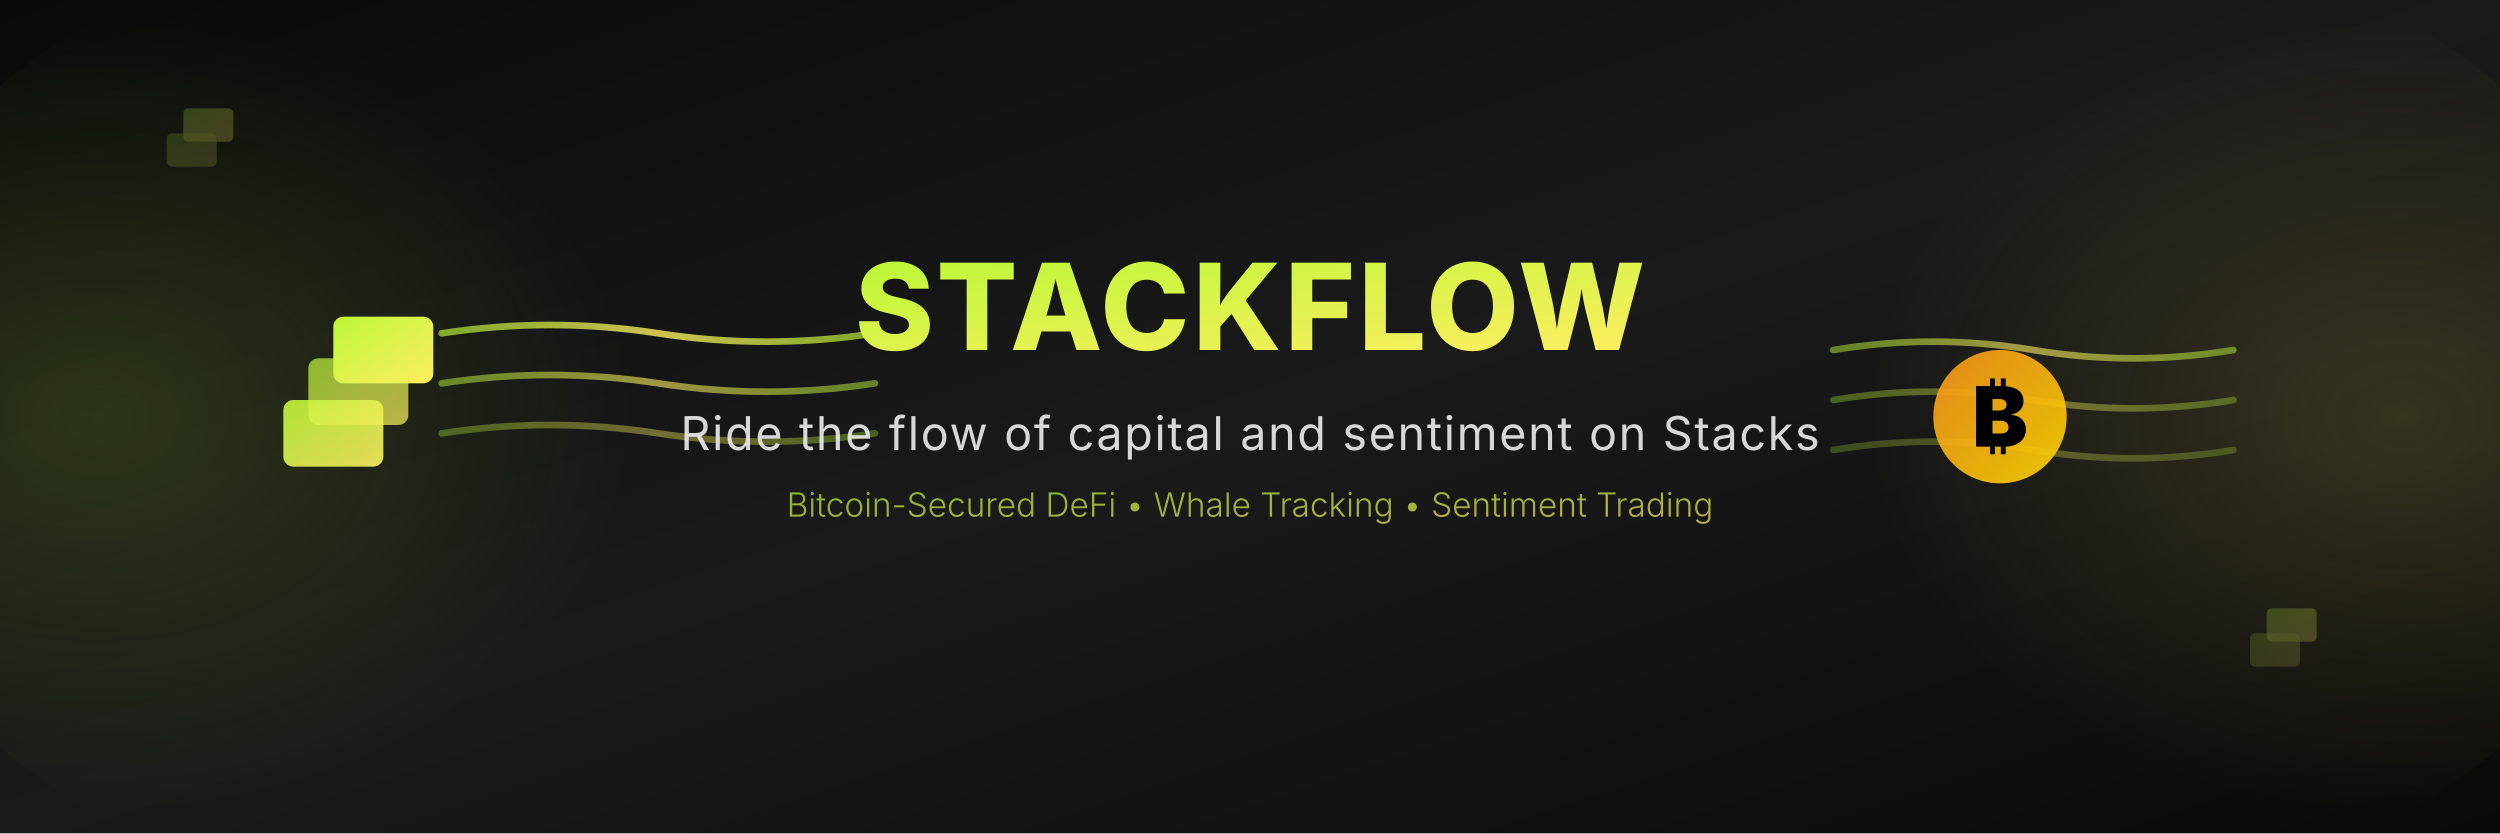
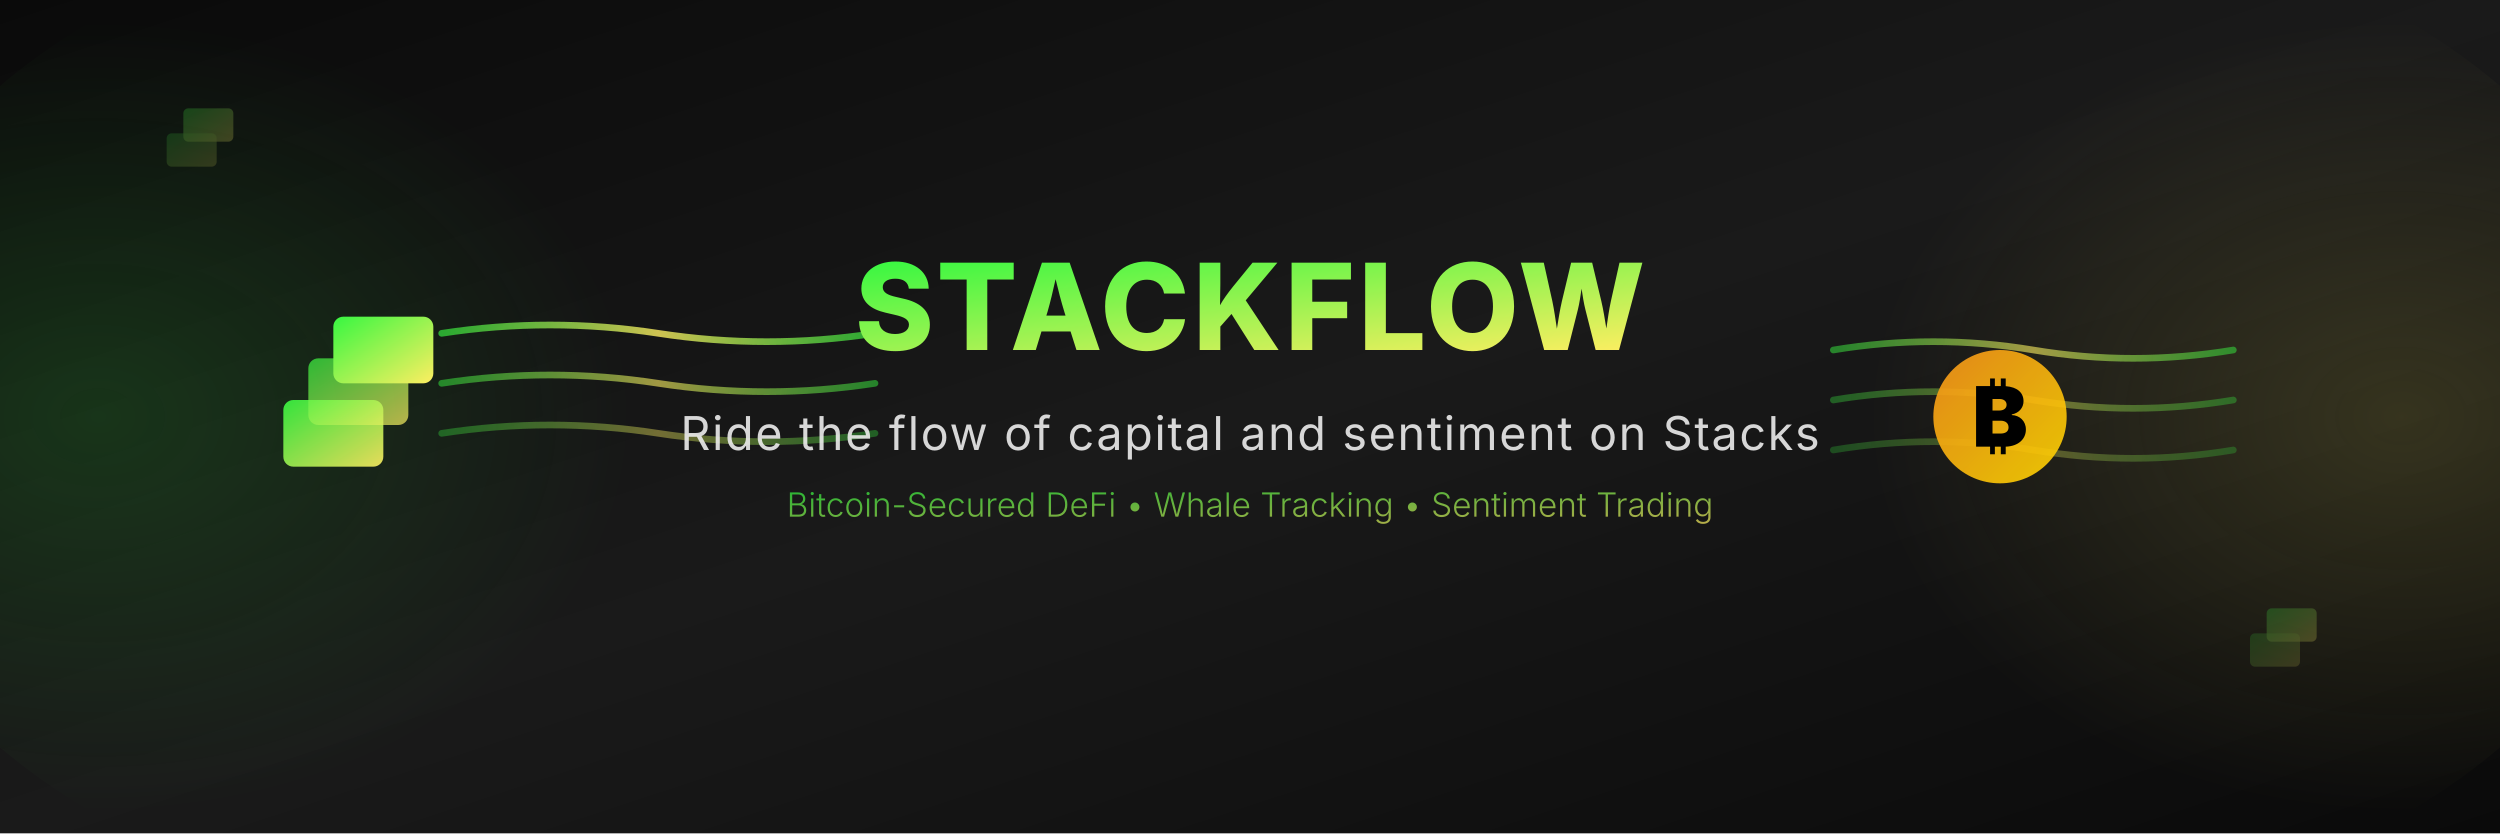
<svg xmlns="http://www.w3.org/2000/svg" width="1500" height="500" viewBox="0 0 1500 500" fill="none">
  <defs>
    <linearGradient id="bannerGradient" x1="0%" y1="0%" x2="100%" y2="100%">
-       <stop offset="0%" style="stop-color:#BDF738;stop-opacity:1" />
+       <stop offset="0%" style="stop-color:#37f741;stop-opacity:1" />
      <stop offset="100%" style="stop-color:#FDEE61;stop-opacity:1" />
    </linearGradient>
    <linearGradient id="bannerFlowGradient" x1="0%" y1="0%" x2="100%" y2="0%">
-       <stop offset="0%" style="stop-color:#BDF738;stop-opacity:0.8" />
+       <stop offset="0%" style="stop-color:#37f741;stop-opacity:0.8" />
      <stop offset="50%" style="stop-color:#FDEE61;stop-opacity:1" />
-       <stop offset="100%" style="stop-color:#BDF738;stop-opacity:0.8" />
+       <stop offset="100%" style="stop-color:#37f741;stop-opacity:0.8" />
    </linearGradient>
    <linearGradient id="bannerBitcoinGradient" x1="0%" y1="0%" x2="100%" y2="100%">
      <stop offset="0%" style="stop-color:#F7931A;stop-opacity:1" />
      <stop offset="100%" style="stop-color:#FFD700;stop-opacity:1" />
    </linearGradient>
    <linearGradient id="bannerBgGradient" x1="0%" y1="0%" x2="100%" y2="100%">
      <stop offset="0%" style="stop-color:#0a0a0a;stop-opacity:1" />
      <stop offset="50%" style="stop-color:#1a1a1a;stop-opacity:1" />
      <stop offset="100%" style="stop-color:#0a0a0a;stop-opacity:1" />
    </linearGradient>
    <radialGradient id="bannerGlow1" cx="20%" cy="50%" r="40%">
-       <stop offset="0%" style="stop-color:#BDF738;stop-opacity:0.15" />
-       <stop offset="100%" style="stop-color:#BDF738;stop-opacity:0" />
+       <stop offset="0%" style="stop-color:#37f741;stop-opacity:0.15" />
+       <stop offset="100%" style="stop-color:#37f741;stop-opacity:0" />
    </radialGradient>
    <radialGradient id="bannerGlow2" cx="80%" cy="50%" r="40%">
      <stop offset="0%" style="stop-color:#FDEE61;stop-opacity:0.15" />
      <stop offset="100%" style="stop-color:#FDEE61;stop-opacity:0" />
    </radialGradient>
  </defs>
  <rect width="1500" height="500" fill="url(#bannerBgGradient)" />
  <ellipse cx="300" cy="250" rx="400" ry="300" fill="url(#bannerGlow1)" />
  <ellipse cx="1200" cy="250" rx="400" ry="300" fill="url(#bannerGlow2)" />
  <g transform="translate(250, 250)">
    <rect x="-80" y="-10" width="60" height="40" rx="6" fill="url(#bannerGradient)" opacity="0.9" />
    <rect x="-65" y="-35" width="60" height="40" rx="6" fill="url(#bannerGradient)" opacity="0.7" />
    <rect x="-50" y="-60" width="60" height="40" rx="6" fill="url(#bannerGradient)" />
    <path d="M15 -50 Q80 -60, 145 -50 Q210 -40, 275 -50" stroke="url(#bannerFlowGradient)" stroke-width="4" fill="none" opacity="0.8" stroke-linecap="round" />
    <path d="M15 -20 Q80 -30, 145 -20 Q210 -10, 275 -20" stroke="url(#bannerFlowGradient)" stroke-width="4" fill="none" opacity="0.6" stroke-linecap="round" />
    <path d="M15 10 Q80 0, 145 10 Q210 20, 275 10" stroke="url(#bannerFlowGradient)" stroke-width="4" fill="none" opacity="0.4" stroke-linecap="round" />
  </g>
  <g transform="translate(750, 250)">
    <text x="0" y="-40" font-family="Inter, -apple-system, BlinkMacSystemFont, sans-serif" font-size="72" font-weight="800" fill="url(#bannerGradient)" text-anchor="middle" letter-spacing="2">STACKFLOW</text>
    <text x="0" y="20" font-family="Inter, -apple-system, BlinkMacSystemFont, sans-serif" font-size="28" font-weight="400" fill="#ECECEC" opacity="0.9" text-anchor="middle" letter-spacing="1">Ride the flow of capital and sentiment on Stacks</text>
    <text x="0" y="60" font-family="Inter, -apple-system, BlinkMacSystemFont, sans-serif" font-size="20" font-weight="300" fill="url(#bannerGradient)" opacity="0.7" text-anchor="middle">Bitcoin-Secured DeFi • Whale Tracking • Sentiment Trading</text>
  </g>
  <g transform="translate(1200, 250)">
    <path d="M-100 -40 Q-40 -50, 20 -40 Q80 -30, 140 -40" stroke="url(#bannerFlowGradient)" stroke-width="4" fill="none" opacity="0.6" stroke-linecap="round" />
    <path d="M-100 -10 Q-40 -20, 20 -10 Q80 0, 140 -10" stroke="url(#bannerFlowGradient)" stroke-width="4" fill="none" opacity="0.4" stroke-linecap="round" />
    <path d="M-100 20 Q-40 10, 20 20 Q80 30, 140 20" stroke="url(#bannerFlowGradient)" stroke-width="4" fill="none" opacity="0.3" stroke-linecap="round" />
    <circle cx="0" cy="0" r="40" fill="url(#bannerBitcoinGradient)" opacity="0.9" />
    <text x="0" y="18" font-family="Inter, -apple-system, BlinkMacSystemFont, sans-serif" font-size="50" font-weight="900" fill="#000" text-anchor="middle">₿</text>
  </g>
  <g opacity="0.3">
    <rect x="100" y="80" width="30" height="20" rx="3" fill="url(#bannerGradient)" opacity="0.5" />
    <rect x="110" y="65" width="30" height="20" rx="3" fill="url(#bannerGradient)" opacity="0.7" />
    <rect x="1350" y="380" width="30" height="20" rx="3" fill="url(#bannerGradient)" opacity="0.5" />
    <rect x="1360" y="365" width="30" height="20" rx="3" fill="url(#bannerGradient)" opacity="0.7" />
  </g>
</svg>
